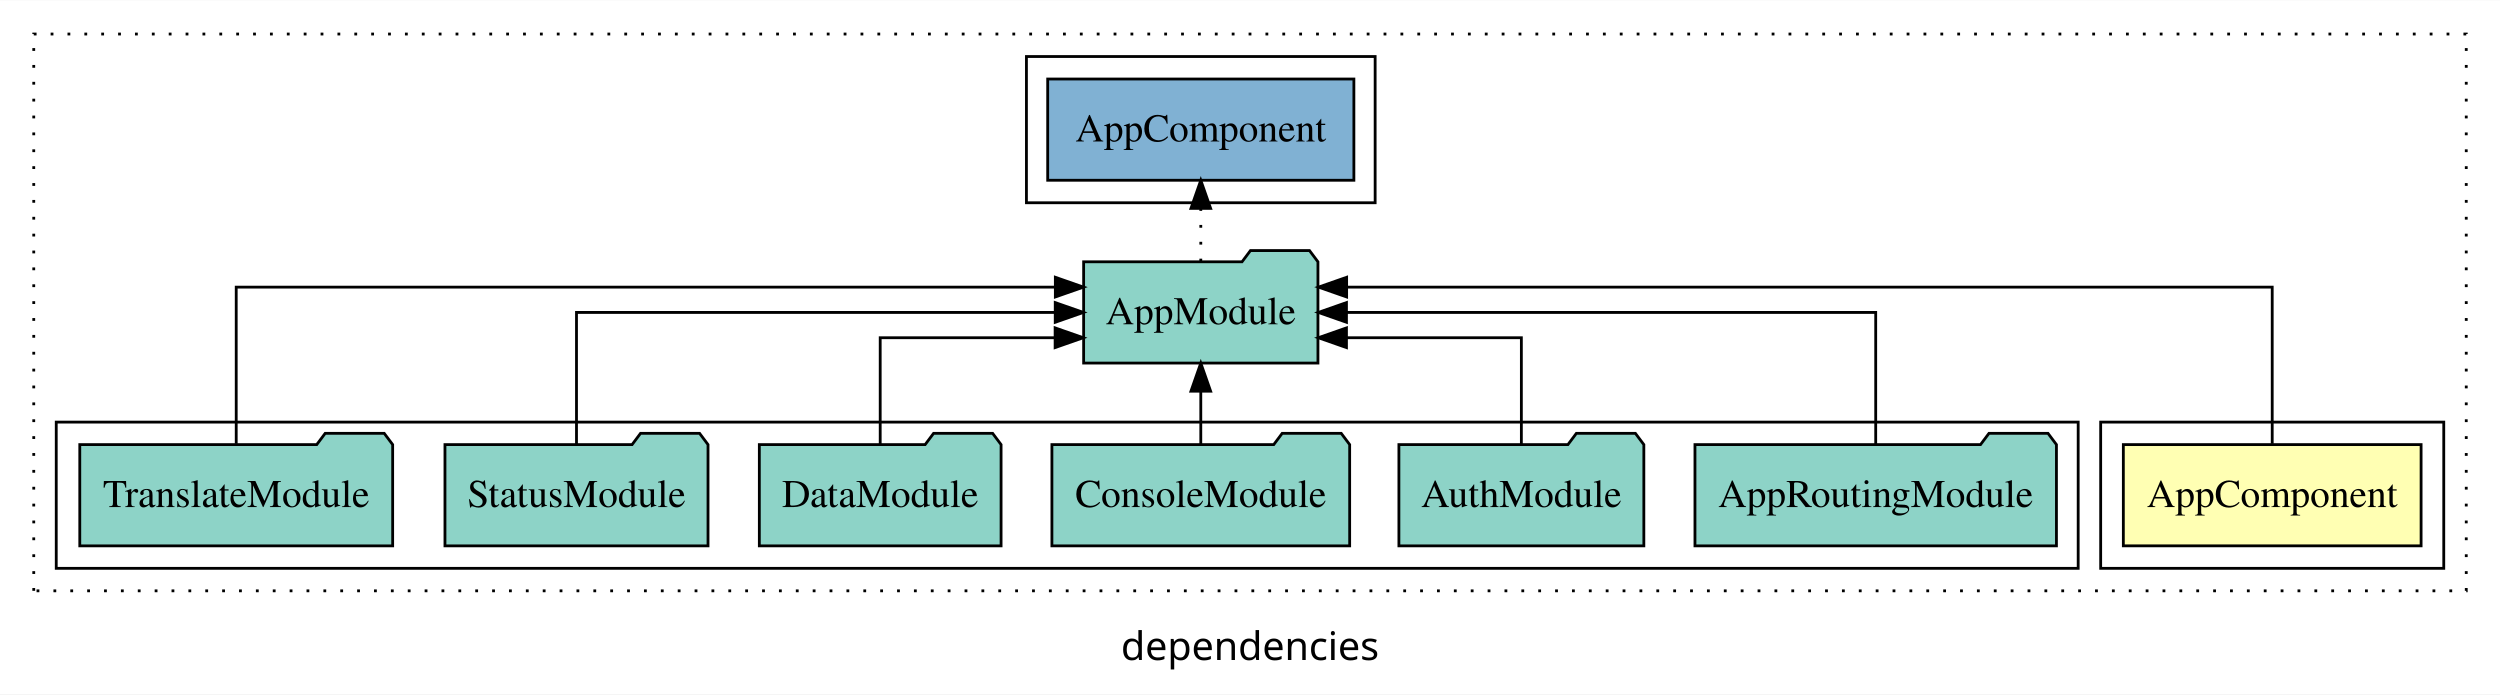
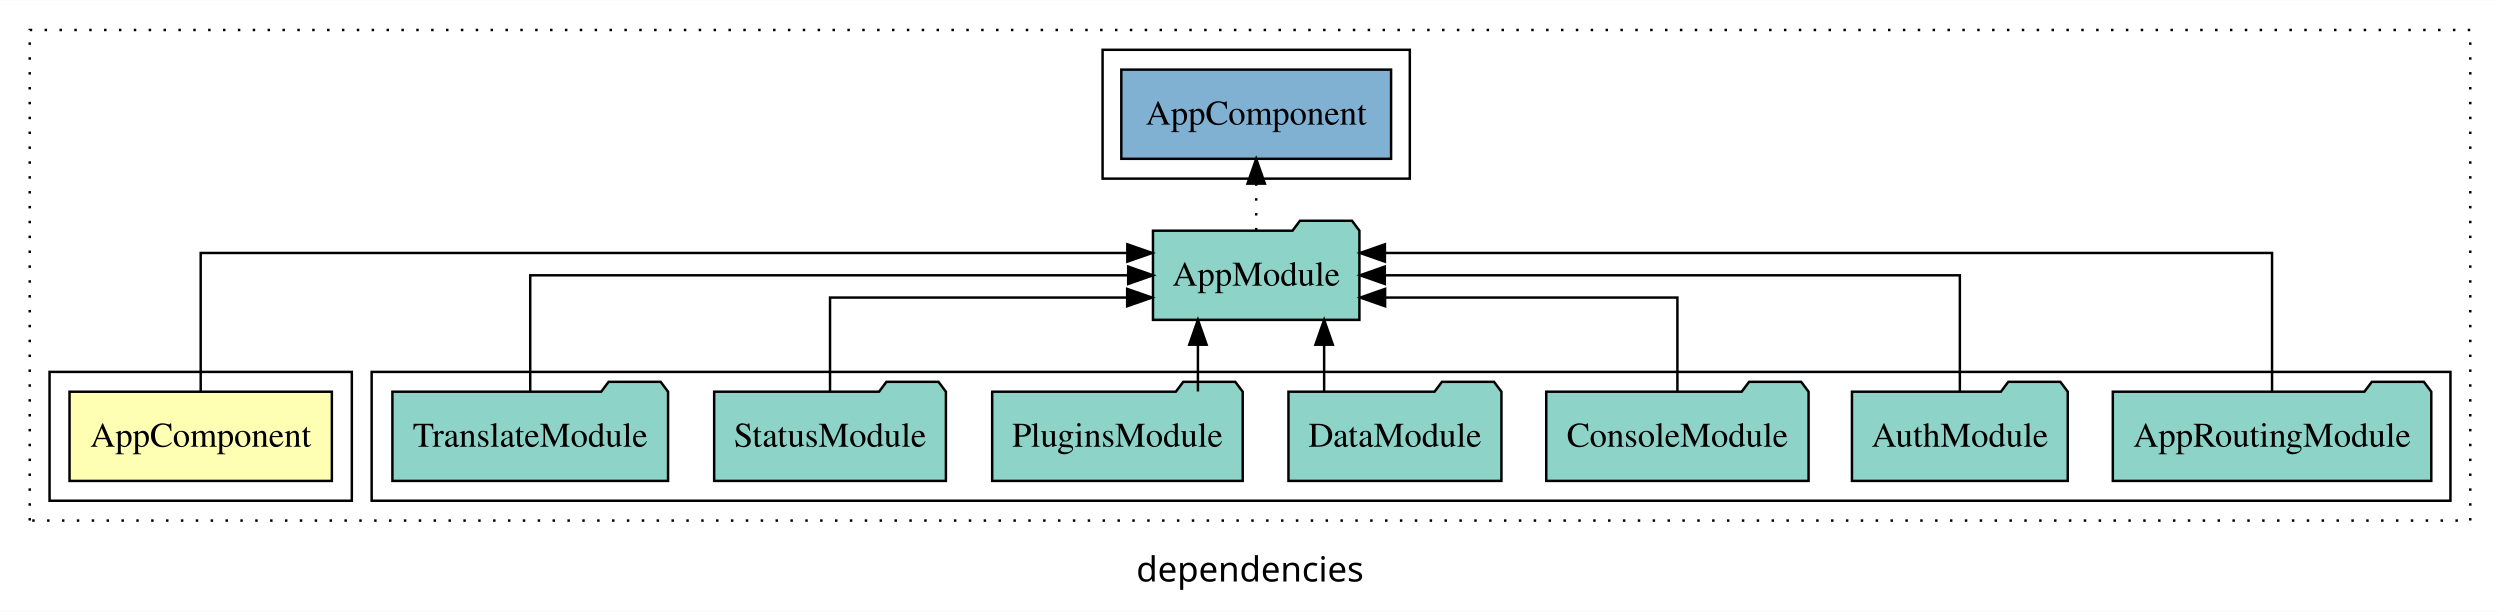
- <svg xmlns="http://www.w3.org/2000/svg" width="889pt" height="247pt" viewBox="0.00 0.00 889.00 246.80">
+ <svg xmlns="http://www.w3.org/2000/svg" width="1009pt" height="247pt" viewBox="0.00 0.00 1009.00 246.80">
  <g id="graph0" class="graph" transform="scale(1 1) rotate(0) translate(4 242.8)">
-     <polygon fill="white" stroke="transparent" points="-4,4 -4,-242.8 885,-242.8 885,4 -4,4" />
-     <text text-anchor="middle" x="440.5" y="-8.2" font-family="sans-serif" font-size="14.00">dependencies</text>
+     <polygon fill="white" stroke="transparent" points="-4,4 -4,-242.8 1005,-242.8 1005,4 -4,4" />
+     <text text-anchor="middle" x="500.5" y="-8.2" font-family="sans-serif" font-size="14.00">dependencies</text>
    <g id="clust1" class="cluster">
-       <polygon fill="none" stroke="black" stroke-dasharray="1,5" points="8,-32.8 8,-230.8 873,-230.8 873,-32.8 8,-32.8" />
+       <polygon fill="none" stroke="black" stroke-dasharray="1,5" points="8,-32.8 8,-230.8 993,-230.8 993,-32.8 8,-32.8" />
+     </g>
+     <g id="clust4" class="cluster">
+       <polygon fill="none" stroke="black" points="146,-40.8 146,-92.8 985,-92.8 985,-40.8 146,-40.8" />
+     </g>
+     <g id="clust6" class="cluster">
+       <polygon fill="none" stroke="black" points="441,-170.8 441,-222.8 565,-222.8 565,-170.8 441,-170.8" />
    </g>
    <g id="clust2" class="cluster">
-       <polygon fill="none" stroke="black" points="743,-40.8 743,-92.8 865,-92.8 865,-40.8 743,-40.8" />
-     </g>
-     <g id="clust4" class="cluster">
-       <polygon fill="none" stroke="black" points="16,-40.8 16,-92.8 735,-92.8 735,-40.8 16,-40.8" />
-     </g>
-     <g id="clust6" class="cluster">
-       <polygon fill="none" stroke="black" points="361,-170.8 361,-222.8 485,-222.8 485,-170.8 361,-170.8" />
+       <polygon fill="none" stroke="black" points="16,-40.8 16,-92.8 138,-92.8 138,-40.8 16,-40.8" />
    </g>
    <g id="node1" class="node">
-       <polygon fill="#ffffb3" stroke="black" points="856.94,-84.8 751.06,-84.8 751.06,-48.8 856.94,-48.8 856.94,-84.8" />
-       <text text-anchor="middle" x="804" y="-62.6" font-family="Times,serif" font-size="14.00">AppComponent</text>
+       <polygon fill="#ffffb3" stroke="black" points="129.94,-84.8 24.06,-84.8 24.06,-48.8 129.94,-48.8 129.94,-84.8" />
+       <text text-anchor="middle" x="77" y="-62.6" font-family="Times,serif" font-size="14.00">AppComponent</text>
    </g>
    <g id="node2" class="node">
-       <polygon fill="#8dd3c7" stroke="black" points="464.66,-149.8 461.66,-153.8 440.66,-153.8 437.66,-149.8 381.34,-149.8 381.34,-113.8 464.66,-113.8 464.66,-149.8" />
-       <text text-anchor="middle" x="423" y="-127.6" font-family="Times,serif" font-size="14.00">AppModule</text>
+       <polygon fill="#8dd3c7" stroke="black" points="544.66,-149.8 541.66,-153.8 520.66,-153.8 517.66,-149.8 461.34,-149.8 461.34,-113.8 544.66,-113.8 544.66,-149.8" />
+       <text text-anchor="middle" x="503" y="-127.6" font-family="Times,serif" font-size="14.00">AppModule</text>
    </g>
    <g id="edge1" class="edge">
-       <path fill="none" stroke="black" d="M804,-85.09C804,-107.01 804,-140.8 804,-140.8 804,-140.8 474.86,-140.8 474.86,-140.8" />
-       <polygon fill="black" stroke="black" points="474.86,-137.3 464.86,-140.8 474.86,-144.3 474.86,-137.3" />
+       <path fill="none" stroke="black" d="M77,-85.09C77,-107.01 77,-140.8 77,-140.8 77,-140.8 450.99,-140.8 450.99,-140.8" />
+       <polygon fill="black" stroke="black" points="450.99,-144.3 460.99,-140.8 450.99,-137.3 450.99,-144.3" />
+     </g>
+     <g id="node10" class="node">
+       <polygon fill="#80b1d3" stroke="black" points="557.44,-214.8 448.56,-214.8 448.56,-178.8 557.44,-178.8 557.44,-214.8" />
+       <text text-anchor="middle" x="503" y="-192.6" font-family="Times,serif" font-size="14.00">AppComponent </text>
+     </g>
+     <g id="edge9" class="edge">
+       <path fill="none" stroke="black" stroke-dasharray="1,5" d="M503,-149.91C503,-149.91 503,-168.79 503,-168.79" />
+       <polygon fill="black" stroke="black" points="499.5,-168.79 503,-178.79 506.5,-168.79 499.5,-168.79" />
+     </g>
+     <g id="node3" class="node">
+       <polygon fill="#8dd3c7" stroke="black" points="977.27,-84.8 974.27,-88.8 953.27,-88.8 950.27,-84.8 848.73,-84.8 848.73,-48.8 977.27,-48.8 977.27,-84.8" />
+       <text text-anchor="middle" x="913" y="-62.6" font-family="Times,serif" font-size="14.00">AppRoutingModule</text>
+     </g>
+     <g id="edge2" class="edge">
+       <path fill="none" stroke="black" d="M913,-85.09C913,-107.01 913,-140.8 913,-140.8 913,-140.8 554.95,-140.8 554.95,-140.8" />
+       <polygon fill="black" stroke="black" points="554.95,-137.3 544.95,-140.8 554.95,-144.3 554.95,-137.3" />
+     </g>
+     <g id="node4" class="node">
+       <polygon fill="#8dd3c7" stroke="black" points="830.55,-84.8 827.55,-88.8 806.55,-88.8 803.55,-84.8 743.45,-84.8 743.45,-48.8 830.55,-48.8 830.55,-84.8" />
+       <text text-anchor="middle" x="787" y="-62.6" font-family="Times,serif" font-size="14.00">AuthModule</text>
+     </g>
+     <g id="edge3" class="edge">
+       <path fill="none" stroke="black" d="M787,-84.91C787,-104.14 787,-131.8 787,-131.8 787,-131.8 554.91,-131.8 554.91,-131.8" />
+       <polygon fill="black" stroke="black" points="554.91,-128.3 544.91,-131.8 554.91,-135.3 554.91,-128.3" />
+     </g>
+     <g id="node5" class="node">
+       <polygon fill="#8dd3c7" stroke="black" points="725.94,-84.8 722.94,-88.8 701.94,-88.8 698.94,-84.8 620.06,-84.8 620.06,-48.8 725.94,-48.8 725.94,-84.8" />
+       <text text-anchor="middle" x="673" y="-62.6" font-family="Times,serif" font-size="14.00">ConsoleModule</text>
+     </g>
+     <g id="edge4" class="edge">
+       <path fill="none" stroke="black" d="M673,-84.83C673,-101.2 673,-122.8 673,-122.8 673,-122.8 555.02,-122.8 555.02,-122.8" />
+       <polygon fill="black" stroke="black" points="555.02,-119.3 545.02,-122.8 555.02,-126.3 555.02,-119.3" />
+     </g>
+     <g id="node6" class="node">
+       <polygon fill="#8dd3c7" stroke="black" points="601.98,-84.8 598.98,-88.8 577.98,-88.8 574.98,-84.8 516.02,-84.8 516.02,-48.8 601.98,-48.8 601.98,-84.8" />
+       <text text-anchor="middle" x="559" y="-62.6" font-family="Times,serif" font-size="14.00">DataModule</text>
+     </g>
+     <g id="edge5" class="edge">
+       <path fill="none" stroke="black" d="M530.42,-84.91C530.42,-84.91 530.42,-103.79 530.42,-103.79" />
+       <polygon fill="black" stroke="black" points="526.92,-103.79 530.42,-113.79 533.92,-103.79 526.92,-103.79" />
+     </g>
+     <g id="node7" class="node">
+       <polygon fill="#8dd3c7" stroke="black" points="497.56,-84.8 494.56,-88.8 473.56,-88.8 470.56,-84.8 396.44,-84.8 396.44,-48.8 497.56,-48.8 497.56,-84.8" />
+       <text text-anchor="middle" x="447" y="-62.6" font-family="Times,serif" font-size="14.00">PluginsModule</text>
+     </g>
+     <g id="edge6" class="edge">
+       <path fill="none" stroke="black" d="M479.48,-84.91C479.48,-84.91 479.48,-103.79 479.48,-103.79" />
+       <polygon fill="black" stroke="black" points="475.98,-103.79 479.48,-113.79 482.98,-103.79 475.98,-103.79" />
+     </g>
+     <g id="node8" class="node">
+       <polygon fill="#8dd3c7" stroke="black" points="377.77,-84.8 374.77,-88.8 353.77,-88.8 350.77,-84.8 284.23,-84.8 284.23,-48.8 377.77,-48.8 377.77,-84.8" />
+       <text text-anchor="middle" x="331" y="-62.6" font-family="Times,serif" font-size="14.00">StatusModule</text>
+     </g>
+     <g id="edge7" class="edge">
+       <path fill="none" stroke="black" d="M331,-84.83C331,-101.2 331,-122.8 331,-122.8 331,-122.8 450.92,-122.8 450.92,-122.8" />
+       <polygon fill="black" stroke="black" points="450.92,-126.3 460.92,-122.8 450.92,-119.3 450.92,-126.3" />
    </g>
    <g id="node9" class="node">
-       <polygon fill="#80b1d3" stroke="black" points="477.44,-214.8 368.56,-214.8 368.56,-178.8 477.44,-178.8 477.44,-214.8" />
-       <text text-anchor="middle" x="423" y="-192.6" font-family="Times,serif" font-size="14.00">AppComponent </text>
+       <polygon fill="#8dd3c7" stroke="black" points="265.63,-84.8 262.63,-88.8 241.63,-88.8 238.63,-84.8 154.37,-84.8 154.37,-48.8 265.63,-48.8 265.63,-84.8" />
+       <text text-anchor="middle" x="210" y="-62.6" font-family="Times,serif" font-size="14.00">TranslateModule</text>
    </g>
    <g id="edge8" class="edge">
-       <path fill="none" stroke="black" stroke-dasharray="1,5" d="M423,-149.91C423,-149.91 423,-168.79 423,-168.79" />
-       <polygon fill="black" stroke="black" points="419.5,-168.79 423,-178.79 426.5,-168.79 419.5,-168.79" />
-     </g>
-     <g id="node3" class="node">
-       <polygon fill="#8dd3c7" stroke="black" points="727.27,-84.8 724.27,-88.8 703.27,-88.8 700.27,-84.8 598.73,-84.8 598.73,-48.8 727.27,-48.8 727.27,-84.8" />
-       <text text-anchor="middle" x="663" y="-62.6" font-family="Times,serif" font-size="14.00">AppRoutingModule</text>
-     </g>
-     <g id="edge2" class="edge">
-       <path fill="none" stroke="black" d="M663,-84.91C663,-104.14 663,-131.8 663,-131.8 663,-131.8 474.8,-131.8 474.8,-131.8" />
-       <polygon fill="black" stroke="black" points="474.8,-128.3 464.8,-131.8 474.8,-135.3 474.8,-128.3" />
-     </g>
-     <g id="node4" class="node">
-       <polygon fill="#8dd3c7" stroke="black" points="580.55,-84.8 577.55,-88.8 556.55,-88.8 553.55,-84.8 493.45,-84.8 493.45,-48.8 580.55,-48.8 580.55,-84.8" />
-       <text text-anchor="middle" x="537" y="-62.6" font-family="Times,serif" font-size="14.00">AuthModule</text>
-     </g>
-     <g id="edge3" class="edge">
-       <path fill="none" stroke="black" d="M537,-84.83C537,-101.2 537,-122.8 537,-122.8 537,-122.8 474.8,-122.8 474.8,-122.8" />
-       <polygon fill="black" stroke="black" points="474.8,-119.3 464.8,-122.8 474.8,-126.3 474.8,-119.3" />
-     </g>
-     <g id="node5" class="node">
-       <polygon fill="#8dd3c7" stroke="black" points="475.94,-84.8 472.94,-88.8 451.94,-88.8 448.94,-84.8 370.06,-84.8 370.06,-48.8 475.94,-48.8 475.94,-84.8" />
-       <text text-anchor="middle" x="423" y="-62.6" font-family="Times,serif" font-size="14.00">ConsoleModule</text>
-     </g>
-     <g id="edge4" class="edge">
-       <path fill="none" stroke="black" d="M423,-84.91C423,-84.91 423,-103.79 423,-103.79" />
-       <polygon fill="black" stroke="black" points="419.5,-103.79 423,-113.79 426.5,-103.79 419.5,-103.79" />
-     </g>
-     <g id="node6" class="node">
-       <polygon fill="#8dd3c7" stroke="black" points="351.98,-84.8 348.98,-88.8 327.98,-88.8 324.98,-84.8 266.02,-84.8 266.02,-48.8 351.98,-48.8 351.98,-84.8" />
-       <text text-anchor="middle" x="309" y="-62.6" font-family="Times,serif" font-size="14.00">DataModule</text>
-     </g>
-     <g id="edge5" class="edge">
-       <path fill="none" stroke="black" d="M309,-84.83C309,-101.2 309,-122.8 309,-122.8 309,-122.8 371.2,-122.8 371.2,-122.8" />
-       <polygon fill="black" stroke="black" points="371.2,-126.3 381.2,-122.8 371.2,-119.3 371.2,-126.3" />
-     </g>
-     <g id="node7" class="node">
-       <polygon fill="#8dd3c7" stroke="black" points="247.77,-84.8 244.77,-88.8 223.77,-88.8 220.77,-84.8 154.23,-84.8 154.23,-48.8 247.77,-48.8 247.77,-84.8" />
-       <text text-anchor="middle" x="201" y="-62.6" font-family="Times,serif" font-size="14.00">StatusModule</text>
-     </g>
-     <g id="edge6" class="edge">
-       <path fill="none" stroke="black" d="M201,-84.91C201,-104.14 201,-131.8 201,-131.8 201,-131.8 371.24,-131.8 371.24,-131.8" />
-       <polygon fill="black" stroke="black" points="371.24,-135.3 381.24,-131.8 371.24,-128.3 371.24,-135.3" />
-     </g>
-     <g id="node8" class="node">
-       <polygon fill="#8dd3c7" stroke="black" points="135.63,-84.8 132.63,-88.8 111.63,-88.8 108.63,-84.8 24.37,-84.8 24.37,-48.8 135.63,-48.8 135.63,-84.8" />
-       <text text-anchor="middle" x="80" y="-62.6" font-family="Times,serif" font-size="14.00">TranslateModule</text>
-     </g>
-     <g id="edge7" class="edge">
-       <path fill="none" stroke="black" d="M80,-85.09C80,-107.01 80,-140.8 80,-140.8 80,-140.8 371.28,-140.8 371.28,-140.8" />
-       <polygon fill="black" stroke="black" points="371.28,-144.3 381.28,-140.8 371.28,-137.3 371.28,-144.3" />
+       <path fill="none" stroke="black" d="M210,-84.91C210,-104.14 210,-131.8 210,-131.8 210,-131.8 451.33,-131.8 451.33,-131.8" />
+       <polygon fill="black" stroke="black" points="451.33,-135.3 461.33,-131.8 451.33,-128.3 451.33,-135.3" />
    </g>
  </g>
</svg>
